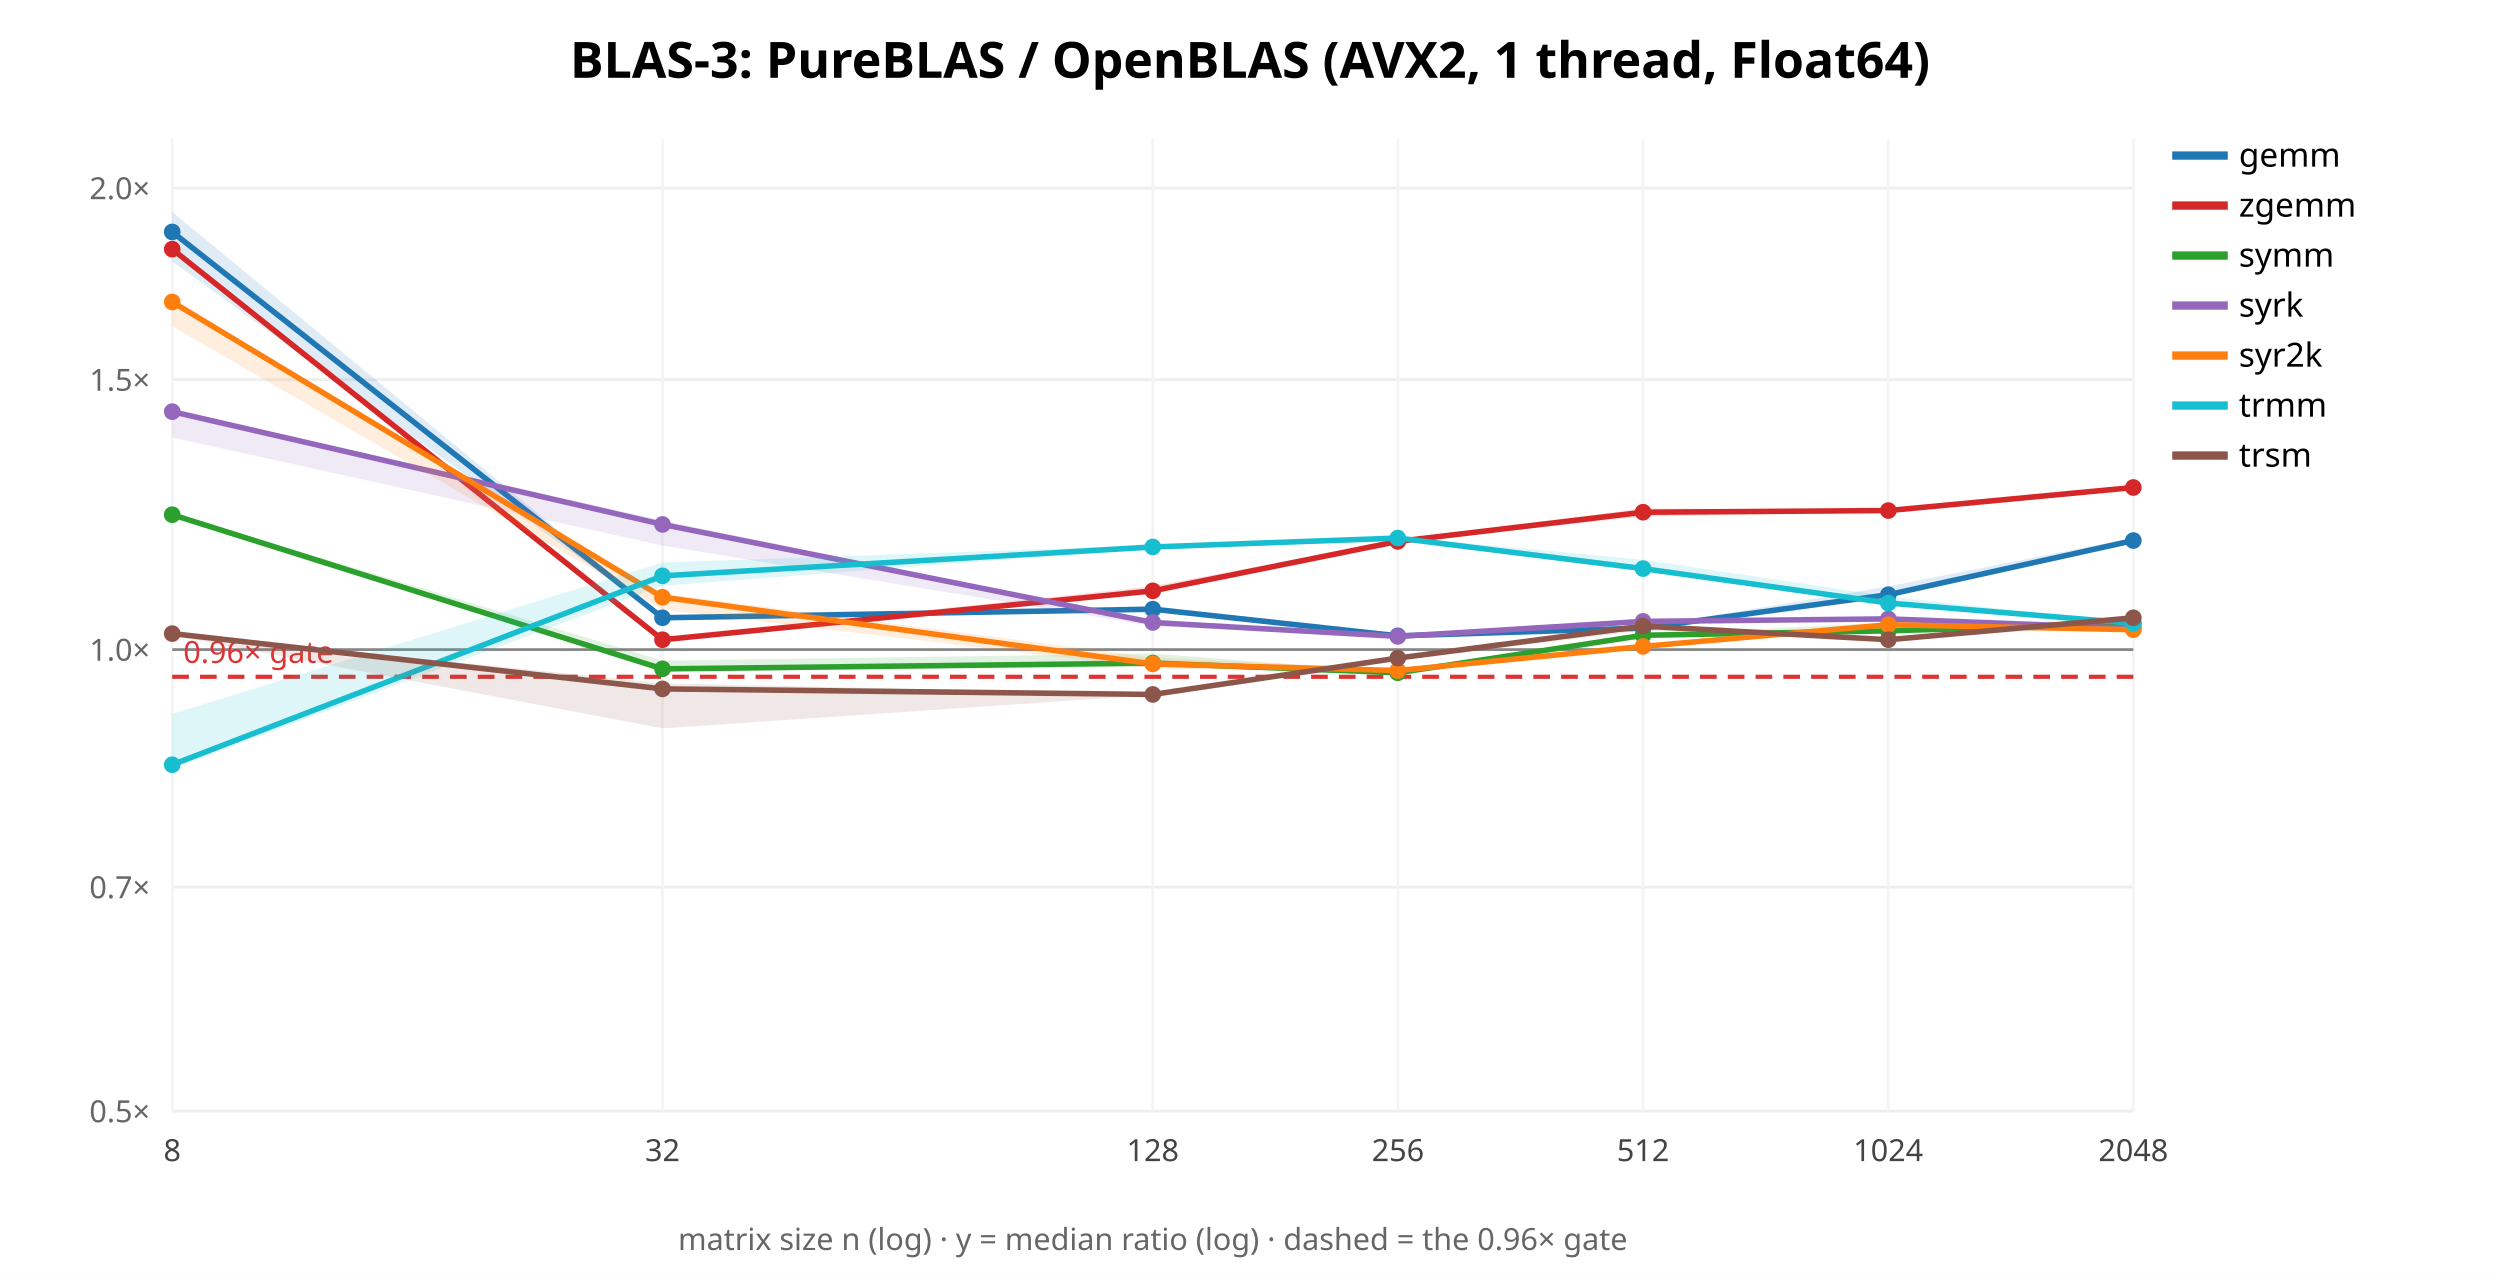
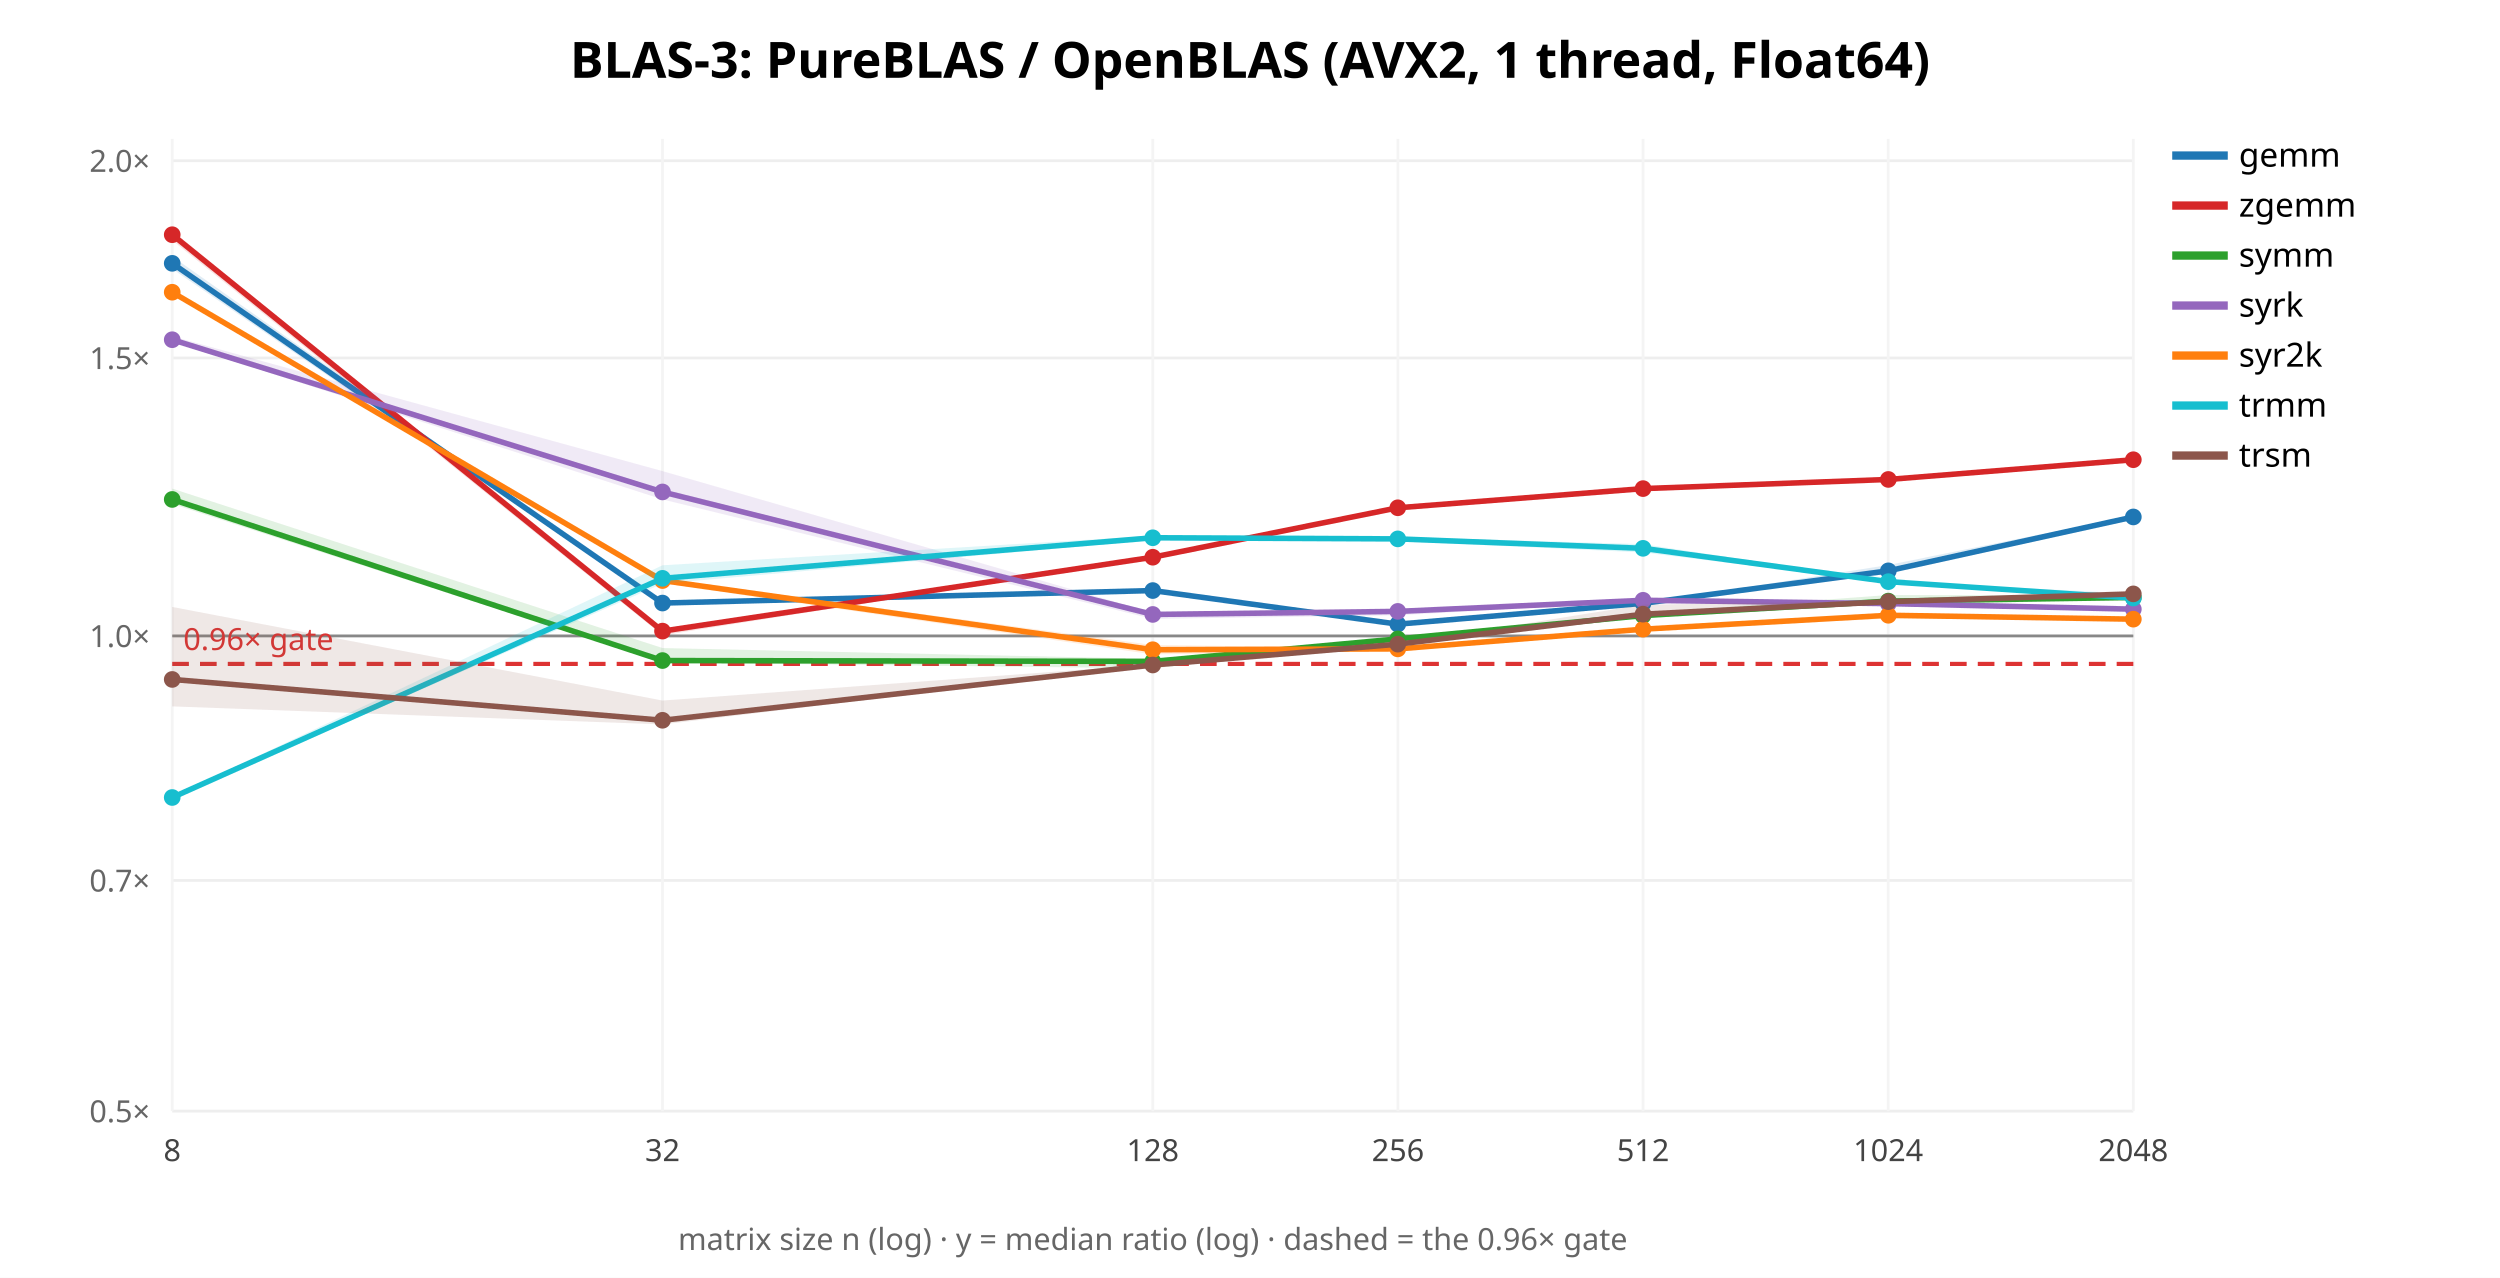
<svg xmlns="http://www.w3.org/2000/svg" width="900" height="460" font-family="sans-serif">
  <rect width="900" height="460" fill="white" />
  <text x="450.0" y="28" text-anchor="middle" font-size="18" font-weight="bold">BLAS-3: PureBLAS / OpenBLAS (AVX2, 1 thread, Float64)</text>
  <line x1="62" y1="400.0" x2="768" y2="400.0" stroke="#eee" />
  <text x="54" y="404.0" text-anchor="end" font-size="11" fill="#666">0.5×</text>
-   <line x1="62" y1="319.349" x2="768" y2="319.349" stroke="#eee" />
-   <text x="54" y="323.349" text-anchor="end" font-size="11" fill="#666">0.7×</text>
-   <line x1="62" y1="233.856" x2="768" y2="233.856" stroke="#eee" />
-   <text x="54" y="237.856" text-anchor="end" font-size="11" fill="#666">1.0×</text>
-   <line x1="62" y1="136.668" x2="768" y2="136.668" stroke="#eee" />
-   <text x="54" y="140.668" text-anchor="end" font-size="11" fill="#666">1.5×</text>
-   <line x1="62" y1="67.712" x2="768" y2="67.712" stroke="#eee" />
-   <text x="54" y="71.712" text-anchor="end" font-size="11" fill="#666">2.0×</text>
+   <line x1="62" y1="316.96" x2="768" y2="316.96" stroke="#eee" />
+   <text x="54" y="320.96" text-anchor="end" font-size="11" fill="#666">0.7×</text>
+   <line x1="62" y1="228.934" x2="768" y2="228.934" stroke="#eee" />
+   <text x="54" y="232.934" text-anchor="end" font-size="11" fill="#666">1.0×</text>
+   <line x1="62" y1="128.867" x2="768" y2="128.867" stroke="#eee" />
+   <text x="54" y="132.867" text-anchor="end" font-size="11" fill="#666">1.5×</text>
+   <line x1="62" y1="57.869" x2="768" y2="57.869" stroke="#eee" />
+   <text x="54" y="61.869" text-anchor="end" font-size="11" fill="#666">2.0×</text>
  <line x1="62.0" y1="50" x2="62.0" y2="400" stroke="#f4f4f4" />
  <text x="62.0" y="418" text-anchor="middle" font-size="11" fill="#444">8</text>
  <line x1="238.5" y1="50" x2="238.5" y2="400" stroke="#f4f4f4" />
  <text x="238.5" y="418" text-anchor="middle" font-size="11" fill="#444">32</text>
  <line x1="415.0" y1="50" x2="415.0" y2="400" stroke="#f4f4f4" />
  <text x="415.0" y="418" text-anchor="middle" font-size="11" fill="#444">128</text>
  <line x1="503.25" y1="50" x2="503.25" y2="400" stroke="#f4f4f4" />
  <text x="503.25" y="418" text-anchor="middle" font-size="11" fill="#444">256</text>
  <line x1="591.5" y1="50" x2="591.5" y2="400" stroke="#f4f4f4" />
  <text x="591.5" y="418" text-anchor="middle" font-size="11" fill="#444">512</text>
  <line x1="679.75" y1="50" x2="679.75" y2="400" stroke="#f4f4f4" />
  <text x="679.75" y="418" text-anchor="middle" font-size="11" fill="#444">1024</text>
  <line x1="768.0" y1="50" x2="768.0" y2="400" stroke="#f4f4f4" />
  <text x="768.0" y="418" text-anchor="middle" font-size="11" fill="#444">2048</text>
-   <line x1="62" y1="233.856" x2="768" y2="233.856" stroke="#888" />
-   <line x1="62" y1="243.641" x2="768" y2="243.641" stroke="#d33" stroke-width="1.5" stroke-dasharray="6 4" />
-   <text x="66" y="238.641" font-size="11" fill="#d33">0.96× gate</text>
-   <polygon points="62.0,76.3 238.5,221.8 415.0,219.1 503.2,228.7 591.5,225.8 679.8,211.1 768.0,193.6 768.0,195.1 679.8,214.3 591.5,226.6 503.2,229.1 415.0,220.2 238.5,222.6 62.0,94.1" fill="#1f77b4" opacity="0.14" stroke="none" />
-   <polyline points="62.0,83.5 238.5,222.4 415.0,219.3 503.2,228.9 591.5,226.1 679.8,214.1 768.0,194.6" fill="none" stroke="#1f77b4" stroke-width="2" />
-   <circle cx="62.0" cy="83.5" r="3" fill="#1f77b4" />
-   <circle cx="238.5" cy="222.4" r="3" fill="#1f77b4" />
-   <circle cx="415.0" cy="219.3" r="3" fill="#1f77b4" />
-   <circle cx="503.2" cy="228.9" r="3" fill="#1f77b4" />
-   <circle cx="591.5" cy="226.1" r="3" fill="#1f77b4" />
-   <circle cx="679.8" cy="214.1" r="3" fill="#1f77b4" />
-   <circle cx="768.0" cy="194.6" r="3" fill="#1f77b4" />
+   <line x1="62" y1="228.934" x2="768" y2="228.934" stroke="#888" />
+   <line x1="62" y1="239.009" x2="768" y2="239.009" stroke="#d33" stroke-width="1.5" stroke-dasharray="6 4" />
+   <text x="66" y="234.009" font-size="11" fill="#d33">0.96× gate</text>
+   <polygon points="62.0,92.3 238.5,216.9 415.0,211.9 503.2,224.6 591.5,217.2 679.8,203.4 768.0,185.6 768.0,186.7 679.8,205.7 591.5,217.3 503.2,225.0 415.0,212.7 238.5,217.9 62.0,96.8" fill="#1f77b4" opacity="0.14" stroke="none" />
+   <polyline points="62.0,94.8 238.5,217.1 415.0,212.6 503.2,224.7 591.5,217.2 679.8,205.5 768.0,186.1" fill="none" stroke="#1f77b4" stroke-width="2" />
+   <circle cx="62.0" cy="94.8" r="3" fill="#1f77b4" />
+   <circle cx="238.5" cy="217.1" r="3" fill="#1f77b4" />
+   <circle cx="415.0" cy="212.6" r="3" fill="#1f77b4" />
+   <circle cx="503.2" cy="224.7" r="3" fill="#1f77b4" />
+   <circle cx="591.5" cy="217.2" r="3" fill="#1f77b4" />
+   <circle cx="679.8" cy="205.5" r="3" fill="#1f77b4" />
+   <circle cx="768.0" cy="186.1" r="3" fill="#1f77b4" />
  <line x1="782" y1="56" x2="802" y2="56" stroke="#1f77b4" stroke-width="3" />
  <text x="806" y="60" font-size="12">gemm</text>
-   <polygon points="62.0,89.0 238.5,229.7 415.0,211.0 503.2,194.4 591.5,183.0 679.8,183.6 768.0,175.4 768.0,175.7 679.8,184.2 591.5,186.0 503.2,195.1 415.0,212.9 238.5,231.0 62.0,90.4" fill="#d62728" opacity="0.14" stroke="none" />
-   <polyline points="62.0,89.7 238.5,230.3 415.0,212.7 503.2,194.9 591.5,184.4 679.8,183.8 768.0,175.5" fill="none" stroke="#d62728" stroke-width="2" />
-   <circle cx="62.0" cy="89.7" r="3" fill="#d62728" />
-   <circle cx="238.5" cy="230.3" r="3" fill="#d62728" />
-   <circle cx="415.0" cy="212.7" r="3" fill="#d62728" />
-   <circle cx="503.2" cy="194.9" r="3" fill="#d62728" />
-   <circle cx="591.5" cy="184.4" r="3" fill="#d62728" />
-   <circle cx="679.8" cy="183.8" r="3" fill="#d62728" />
-   <circle cx="768.0" cy="175.5" r="3" fill="#d62728" />
+   <polygon points="62.0,83.1 238.5,226.7 415.0,200.2 503.2,182.8 591.5,175.9 679.8,172.0 768.0,165.5 768.0,165.7 679.8,173.1 591.5,176.1 503.2,183.0 415.0,200.8 238.5,228.7 62.0,86.5" fill="#d62728" opacity="0.14" stroke="none" />
+   <polyline points="62.0,84.5 238.5,227.2 415.0,200.6 503.2,182.8 591.5,175.9 679.8,172.6 768.0,165.5" fill="none" stroke="#d62728" stroke-width="2" />
+   <circle cx="62.0" cy="84.5" r="3" fill="#d62728" />
+   <circle cx="238.5" cy="227.2" r="3" fill="#d62728" />
+   <circle cx="415.0" cy="200.6" r="3" fill="#d62728" />
+   <circle cx="503.2" cy="182.8" r="3" fill="#d62728" />
+   <circle cx="591.5" cy="175.9" r="3" fill="#d62728" />
+   <circle cx="679.8" cy="172.6" r="3" fill="#d62728" />
+   <circle cx="768.0" cy="165.5" r="3" fill="#d62728" />
  <line x1="782" y1="74" x2="802" y2="74" stroke="#d62728" stroke-width="3" />
  <text x="806" y="78" font-size="12">zgemm</text>
-   <polygon points="62.0,184.7 238.5,237.8 415.0,235.3 503.2,242.1 591.5,228.6 679.8,224.1 768.0,223.6 768.0,225.9 679.8,227.2 591.5,229.6 503.2,242.3 415.0,240.1 238.5,241.6 62.0,185.9" fill="#2ca02c" opacity="0.14" stroke="none" />
-   <polyline points="62.0,185.3 238.5,240.8 415.0,238.7 503.2,242.2 591.5,228.7 679.8,227.1 768.0,224.5" fill="none" stroke="#2ca02c" stroke-width="2" />
-   <circle cx="62.0" cy="185.3" r="3" fill="#2ca02c" />
-   <circle cx="238.5" cy="240.8" r="3" fill="#2ca02c" />
-   <circle cx="415.0" cy="238.7" r="3" fill="#2ca02c" />
-   <circle cx="503.2" cy="242.2" r="3" fill="#2ca02c" />
-   <circle cx="591.5" cy="228.7" r="3" fill="#2ca02c" />
-   <circle cx="679.8" cy="227.1" r="3" fill="#2ca02c" />
-   <circle cx="768.0" cy="224.5" r="3" fill="#2ca02c" />
+   <polygon points="62.0,175.9 238.5,233.3 415.0,237.2 503.2,229.8 591.5,220.7 679.8,214.2 768.0,214.4 768.0,215.2 679.8,216.5 591.5,221.8 503.2,230.9 415.0,240.6 238.5,238.5 62.0,181.4" fill="#2ca02c" opacity="0.14" stroke="none" />
+   <polyline points="62.0,179.8 238.5,237.8 415.0,238.1 503.2,230.0 591.5,221.6 679.8,216.4 768.0,215.1" fill="none" stroke="#2ca02c" stroke-width="2" />
+   <circle cx="62.0" cy="179.8" r="3" fill="#2ca02c" />
+   <circle cx="238.5" cy="237.8" r="3" fill="#2ca02c" />
+   <circle cx="415.0" cy="238.1" r="3" fill="#2ca02c" />
+   <circle cx="503.2" cy="230.0" r="3" fill="#2ca02c" />
+   <circle cx="591.5" cy="221.6" r="3" fill="#2ca02c" />
+   <circle cx="679.8" cy="216.4" r="3" fill="#2ca02c" />
+   <circle cx="768.0" cy="215.1" r="3" fill="#2ca02c" />
  <line x1="782" y1="92" x2="802" y2="92" stroke="#2ca02c" stroke-width="3" />
  <text x="806" y="96" font-size="12">symm</text>
-   <polygon points="62.0,147.6 238.5,187.4 415.0,223.8 503.2,228.1 591.5,223.5 679.8,222.7 768.0,225.4 768.0,226.3 679.8,223.0 591.5,224.3 503.2,229.3 415.0,225.4 238.5,196.4 62.0,157.5" fill="#9467bd" opacity="0.14" stroke="none" />
-   <polyline points="62.0,148.2 238.5,188.8 415.0,224.1 503.2,229.1 591.5,223.7 679.8,222.8 768.0,226.2" fill="none" stroke="#9467bd" stroke-width="2" />
-   <circle cx="62.0" cy="148.2" r="3" fill="#9467bd" />
-   <circle cx="238.5" cy="188.8" r="3" fill="#9467bd" />
-   <circle cx="415.0" cy="224.1" r="3" fill="#9467bd" />
-   <circle cx="503.2" cy="229.1" r="3" fill="#9467bd" />
-   <circle cx="591.5" cy="223.7" r="3" fill="#9467bd" />
-   <circle cx="679.8" cy="222.8" r="3" fill="#9467bd" />
-   <circle cx="768.0" cy="226.2" r="3" fill="#9467bd" />
+   <polygon points="62.0,121.1 238.5,169.6 415.0,220.6 503.2,219.6 591.5,215.7 679.8,217.2 768.0,218.8 768.0,219.7 679.8,217.5 591.5,216.6 503.2,221.5 415.0,222.8 238.5,179.8 62.0,122.9" fill="#9467bd" opacity="0.14" stroke="none" />
+   <polyline points="62.0,122.3 238.5,177.1 415.0,221.2 503.2,220.1 591.5,216.1 679.8,217.3 768.0,219.3" fill="none" stroke="#9467bd" stroke-width="2" />
+   <circle cx="62.0" cy="122.3" r="3" fill="#9467bd" />
+   <circle cx="238.5" cy="177.1" r="3" fill="#9467bd" />
+   <circle cx="415.0" cy="221.2" r="3" fill="#9467bd" />
+   <circle cx="503.2" cy="220.1" r="3" fill="#9467bd" />
+   <circle cx="591.5" cy="216.1" r="3" fill="#9467bd" />
+   <circle cx="679.8" cy="217.3" r="3" fill="#9467bd" />
+   <circle cx="768.0" cy="219.3" r="3" fill="#9467bd" />
  <line x1="782" y1="110" x2="802" y2="110" stroke="#9467bd" stroke-width="3" />
  <text x="806" y="114" font-size="12">syrk</text>
-   <polygon points="62.0,107.9 238.5,213.7 415.0,236.7 503.2,240.9 591.5,232.4 679.8,224.9 768.0,226.5 768.0,227.2 679.8,225.1 591.5,232.9 503.2,242.0 415.0,240.6 238.5,219.4 62.0,117.5" fill="#ff7f0e" opacity="0.14" stroke="none" />
-   <polyline points="62.0,108.7 238.5,215.0 415.0,239.0 503.2,241.4 591.5,232.7 679.8,224.9 768.0,226.7" fill="none" stroke="#ff7f0e" stroke-width="2" />
-   <circle cx="62.0" cy="108.7" r="3" fill="#ff7f0e" />
-   <circle cx="238.5" cy="215.0" r="3" fill="#ff7f0e" />
-   <circle cx="415.0" cy="239.0" r="3" fill="#ff7f0e" />
-   <circle cx="503.2" cy="241.4" r="3" fill="#ff7f0e" />
-   <circle cx="591.5" cy="232.7" r="3" fill="#ff7f0e" />
-   <circle cx="679.8" cy="224.9" r="3" fill="#ff7f0e" />
-   <circle cx="768.0" cy="226.7" r="3" fill="#ff7f0e" />
+   <polygon points="62.0,104.7 238.5,208.5 415.0,232.2 503.2,233.4 591.5,226.0 679.8,221.2 768.0,222.9 768.0,223.0 679.8,222.7 591.5,226.7 503.2,234.2 415.0,235.6 238.5,210.0 62.0,105.5" fill="#ff7f0e" opacity="0.14" stroke="none" />
+   <polyline points="62.0,105.2 238.5,209.0 415.0,233.9 503.2,233.6 591.5,226.5 679.8,221.5 768.0,222.9" fill="none" stroke="#ff7f0e" stroke-width="2" />
+   <circle cx="62.0" cy="105.2" r="3" fill="#ff7f0e" />
+   <circle cx="238.5" cy="209.0" r="3" fill="#ff7f0e" />
+   <circle cx="415.0" cy="233.9" r="3" fill="#ff7f0e" />
+   <circle cx="503.2" cy="233.6" r="3" fill="#ff7f0e" />
+   <circle cx="591.5" cy="226.5" r="3" fill="#ff7f0e" />
+   <circle cx="679.8" cy="221.5" r="3" fill="#ff7f0e" />
+   <circle cx="768.0" cy="222.9" r="3" fill="#ff7f0e" />
  <line x1="782" y1="128" x2="802" y2="128" stroke="#ff7f0e" stroke-width="3" />
  <text x="806" y="132" font-size="12">syr2k</text>
-   <polygon points="62.0,257.0 238.5,202.5 415.0,196.3 503.2,193.2 591.5,201.5 679.8,214.7 768.0,224.4 768.0,224.6 679.8,217.4 591.5,205.3 503.2,194.8 415.0,197.4 238.5,210.9 62.0,276.7" fill="#17becf" opacity="0.14" stroke="none" />
-   <polyline points="62.0,275.3 238.5,207.3 415.0,196.9 503.2,193.7 591.5,204.7 679.8,217.1 768.0,224.4" fill="none" stroke="#17becf" stroke-width="2" />
-   <circle cx="62.0" cy="275.3" r="3" fill="#17becf" />
-   <circle cx="238.5" cy="207.3" r="3" fill="#17becf" />
-   <circle cx="415.0" cy="196.9" r="3" fill="#17becf" />
-   <circle cx="503.2" cy="193.7" r="3" fill="#17becf" />
-   <circle cx="591.5" cy="204.7" r="3" fill="#17becf" />
-   <circle cx="679.8" cy="217.1" r="3" fill="#17becf" />
-   <circle cx="768.0" cy="224.4" r="3" fill="#17becf" />
+   <polygon points="62.0,286.7 238.5,203.5 415.0,192.9 503.2,193.3 591.5,195.9 679.8,209.3 768.0,213.7 768.0,215.4 679.8,209.6 591.5,198.9 503.2,194.8 415.0,194.4 238.5,210.1 62.0,287.6" fill="#17becf" opacity="0.14" stroke="none" />
+   <polyline points="62.0,287.1 238.5,208.2 415.0,193.6 503.2,194.0 591.5,197.4 679.8,209.4 768.0,215.3" fill="none" stroke="#17becf" stroke-width="2" />
+   <circle cx="62.0" cy="287.1" r="3" fill="#17becf" />
+   <circle cx="238.5" cy="208.2" r="3" fill="#17becf" />
+   <circle cx="415.0" cy="193.6" r="3" fill="#17becf" />
+   <circle cx="503.2" cy="194.0" r="3" fill="#17becf" />
+   <circle cx="591.5" cy="197.4" r="3" fill="#17becf" />
+   <circle cx="679.8" cy="209.4" r="3" fill="#17becf" />
+   <circle cx="768.0" cy="215.3" r="3" fill="#17becf" />
  <line x1="782" y1="146" x2="802" y2="146" stroke="#17becf" stroke-width="3" />
  <text x="806" y="150" font-size="12">trmm</text>
-   <polygon points="62.0,227.9 238.5,246.0 415.0,249.9 503.2,236.5 591.5,224.5 679.8,230.1 768.0,221.7 768.0,224.4 679.8,230.6 591.5,227.0 503.2,237.7 415.0,250.2 238.5,262.2 62.0,228.8" fill="#8c564b" opacity="0.14" stroke="none" />
-   <polyline points="62.0,228.1 238.5,248.0 415.0,250.0 503.2,236.9 591.5,225.4 679.8,230.3 768.0,222.4" fill="none" stroke="#8c564b" stroke-width="2" />
-   <circle cx="62.0" cy="228.1" r="3" fill="#8c564b" />
-   <circle cx="238.5" cy="248.0" r="3" fill="#8c564b" />
-   <circle cx="415.0" cy="250.0" r="3" fill="#8c564b" />
-   <circle cx="503.2" cy="236.9" r="3" fill="#8c564b" />
-   <circle cx="591.5" cy="225.4" r="3" fill="#8c564b" />
-   <circle cx="679.8" cy="230.3" r="3" fill="#8c564b" />
-   <circle cx="768.0" cy="222.4" r="3" fill="#8c564b" />
+   <polygon points="62.0,218.5 238.5,252.2 415.0,239.2 503.2,231.8 591.5,217.7 679.8,216.3 768.0,213.2 768.0,213.9 679.8,216.8 591.5,221.5 503.2,232.2 415.0,239.5 238.5,260.8 62.0,254.3" fill="#8c564b" opacity="0.14" stroke="none" />
+   <polyline points="62.0,244.6 238.5,259.3 415.0,239.4 503.2,231.9 591.5,221.1 679.8,216.6 768.0,213.8" fill="none" stroke="#8c564b" stroke-width="2" />
+   <circle cx="62.0" cy="244.6" r="3" fill="#8c564b" />
+   <circle cx="238.5" cy="259.3" r="3" fill="#8c564b" />
+   <circle cx="415.0" cy="239.4" r="3" fill="#8c564b" />
+   <circle cx="503.2" cy="231.9" r="3" fill="#8c564b" />
+   <circle cx="591.5" cy="221.1" r="3" fill="#8c564b" />
+   <circle cx="679.8" cy="216.6" r="3" fill="#8c564b" />
+   <circle cx="768.0" cy="213.8" r="3" fill="#8c564b" />
  <line x1="782" y1="164" x2="802" y2="164" stroke="#8c564b" stroke-width="3" />
  <text x="806" y="168" font-size="12">trsm</text>
  <text x="415.0" y="450" text-anchor="middle" font-size="11" fill="#666">matrix size n (log) · y = median ratio (log) · dashed = the 0.96× gate</text>
</svg>
